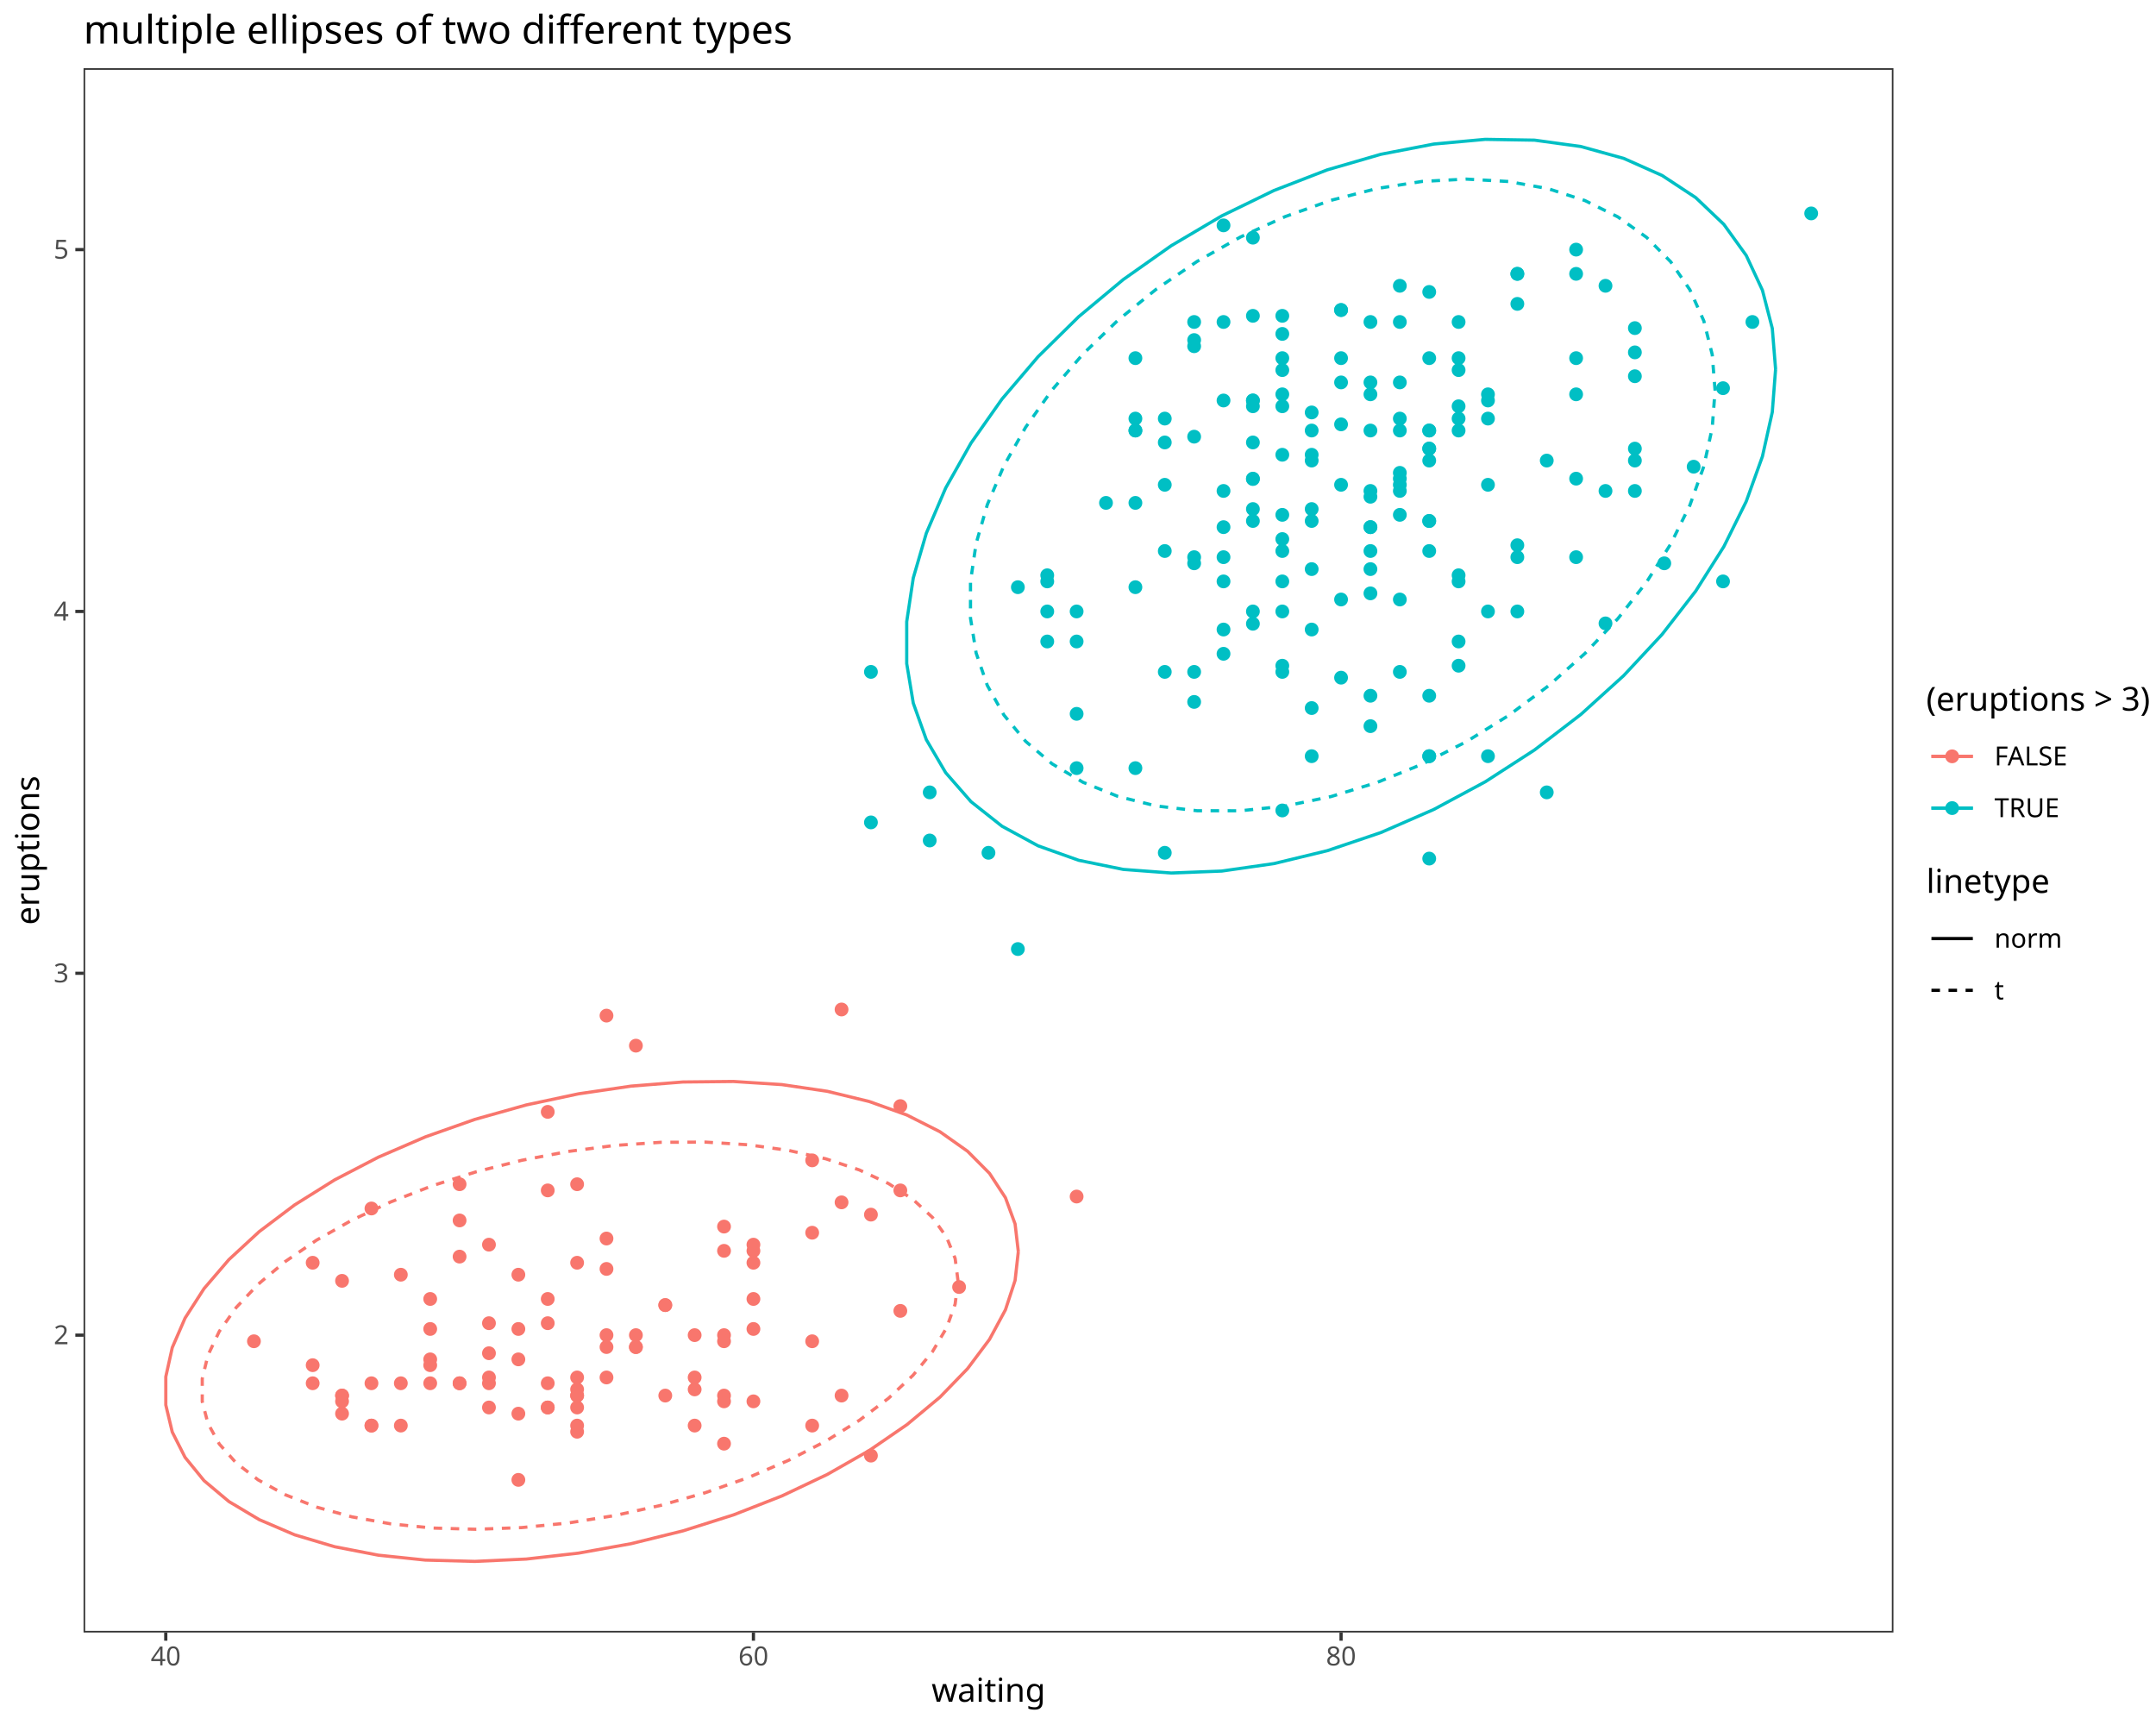
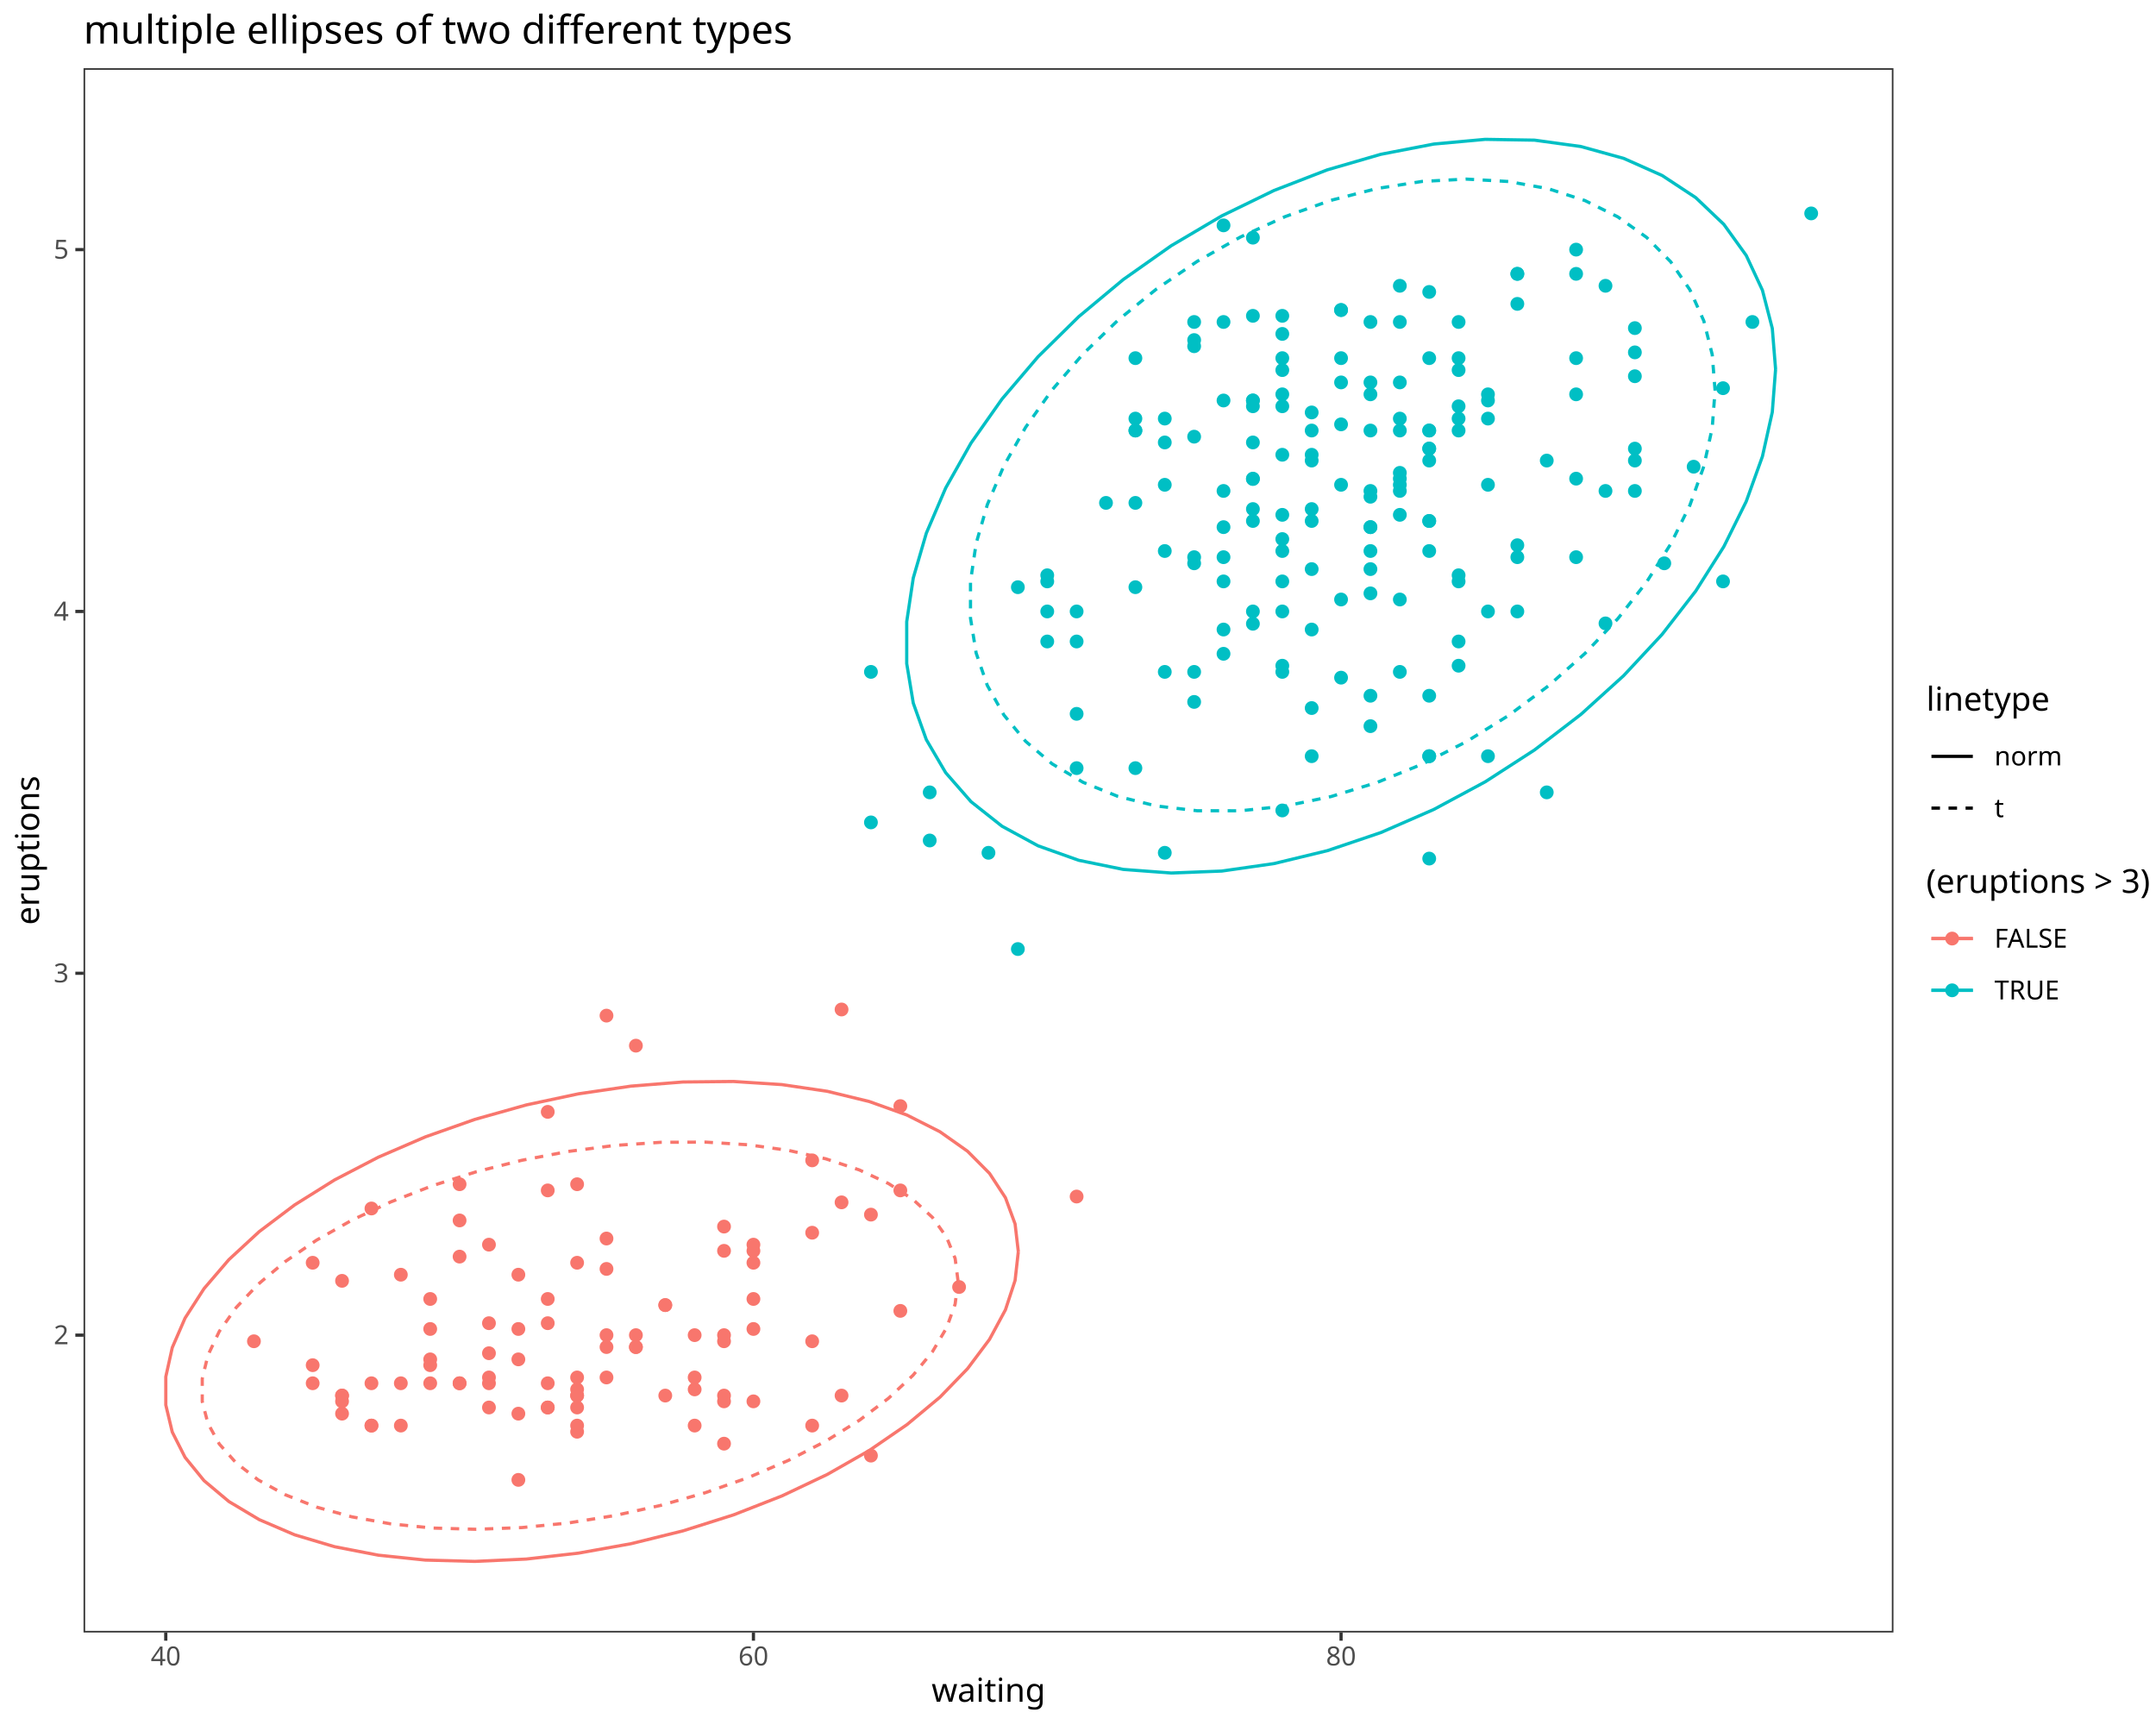
<svg xmlns="http://www.w3.org/2000/svg" class="svglite" data-engine-version="2.0" width="720.00pt" height="576.00pt" viewBox="0 0 720.00 576.00">
  <defs>
    <style type="text/css">
    .svglite line, .svglite polyline, .svglite polygon, .svglite path, .svglite rect, .svglite circle {
      fill: none;
      stroke: #000000;
      stroke-linecap: round;
      stroke-linejoin: round;
      stroke-miterlimit: 10.00;
    }
  </style>
  </defs>
  <rect width="100%" height="100%" style="stroke: none; fill: #FFFFFF;" />
  <defs>
    <clipPath id="cpMC4wMHw3MjAuMDB8MC4wMHw1NzYuMDA=">
      <rect x="0.00" y="0.00" width="720.00" height="576.00" />
    </clipPath>
  </defs>
  <g clip-path="url(#cpMC4wMHw3MjAuMDB8MC4wMHw1NzYuMDA=)">
    <rect x="-0" y="0.00" width="720.00" height="576.00" style="stroke-width: 1.07; stroke: #FFFFFF; fill: #FFFFFF;" />
  </g>
  <defs>
    <clipPath id="cpMjcuOTB8NjMyLjMyfDIyLjc4fDU0NS4xMQ==">
      <rect x="27.90" y="22.78" width="604.42" height="522.33" />
    </clipPath>
  </defs>
  <g clip-path="url(#cpMjcuOTB8NjMyLjMyfDIyLjc4fDU0NS4xMQ==)">
    <rect x="27.90" y="22.78" width="604.42" height="522.33" style="stroke-width: 1.07; stroke: none; fill: #FFFFFF;" />
    <circle cx="438.04" cy="252.50" r="1.95" style="stroke-width: 0.71; stroke: #00BFC4; fill: #00BFC4;" />
    <circle cx="192.73" cy="469.98" r="1.95" style="stroke-width: 0.71; stroke: #F8766D; fill: #F8766D;" />
    <circle cx="388.98" cy="284.76" r="1.95" style="stroke-width: 0.71; stroke: #00BFC4; fill: #00BFC4;" />
    <circle cx="271.23" cy="411.62" r="1.95" style="stroke-width: 0.71; stroke: #F8766D; fill: #F8766D;" />
    <circle cx="496.91" cy="139.77" r="1.95" style="stroke-width: 0.71; stroke: #00BFC4; fill: #00BFC4;" />
    <circle cx="202.54" cy="339.13" r="1.95" style="stroke-width: 0.71; stroke: #F8766D; fill: #F8766D;" />
    <circle cx="526.35" cy="119.59" r="1.95" style="stroke-width: 0.71; stroke: #00BFC4; fill: #00BFC4;" />
    <circle cx="496.91" cy="252.50" r="1.95" style="stroke-width: 0.71; stroke: #00BFC4; fill: #00BFC4;" />
    <circle cx="163.29" cy="451.86" r="1.95" style="stroke-width: 0.71; stroke: #F8766D; fill: #F8766D;" />
    <circle cx="496.91" cy="161.88" r="1.95" style="stroke-width: 0.71; stroke: #00BFC4; fill: #00BFC4;" />
    <circle cx="192.73" cy="466.00" r="1.95" style="stroke-width: 0.71; stroke: #F8766D; fill: #F8766D;" />
    <circle cx="487.10" cy="214.20" r="1.95" style="stroke-width: 0.71; stroke: #00BFC4; fill: #00BFC4;" />
    <circle cx="428.23" cy="180.00" r="1.95" style="stroke-width: 0.71; stroke: #00BFC4; fill: #00BFC4;" />
    <circle cx="124.05" cy="476.02" r="1.95" style="stroke-width: 0.71; stroke: #F8766D; fill: #F8766D;" />
    <circle cx="477.29" cy="119.59" r="1.95" style="stroke-width: 0.71; stroke: #00BFC4; fill: #00BFC4;" />
    <circle cx="173.11" cy="425.64" r="1.95" style="stroke-width: 0.71; stroke: #F8766D; fill: #F8766D;" />
    <circle cx="271.23" cy="476.02" r="1.95" style="stroke-width: 0.71; stroke: #F8766D; fill: #F8766D;" />
    <circle cx="487.10" cy="107.51" r="1.95" style="stroke-width: 0.71; stroke: #00BFC4; fill: #00BFC4;" />
    <circle cx="173.11" cy="494.15" r="1.95" style="stroke-width: 0.71; stroke: #F8766D; fill: #F8766D;" />
    <circle cx="438.04" cy="173.96" r="1.95" style="stroke-width: 0.71; stroke: #00BFC4; fill: #00BFC4;" />
    <circle cx="163.29" cy="469.98" r="1.95" style="stroke-width: 0.71; stroke: #F8766D; fill: #F8766D;" />
    <circle cx="124.05" cy="476.02" r="1.95" style="stroke-width: 0.71; stroke: #F8766D; fill: #F8766D;" />
    <circle cx="428.23" cy="270.62" r="1.95" style="stroke-width: 0.71; stroke: #00BFC4; fill: #00BFC4;" />
    <circle cx="339.92" cy="316.90" r="1.95" style="stroke-width: 0.71; stroke: #00BFC4; fill: #00BFC4;" />
    <circle cx="388.98" cy="139.77" r="1.95" style="stroke-width: 0.71; stroke: #00BFC4; fill: #00BFC4;" />
    <circle cx="477.29" cy="252.50" r="1.95" style="stroke-width: 0.71; stroke: #00BFC4; fill: #00BFC4;" />
    <circle cx="202.54" cy="449.80" r="1.95" style="stroke-width: 0.71; stroke: #F8766D; fill: #F8766D;" />
    <circle cx="408.60" cy="194.14" r="1.95" style="stroke-width: 0.71; stroke: #00BFC4; fill: #00BFC4;" />
    <circle cx="428.23" cy="222.29" r="1.95" style="stroke-width: 0.71; stroke: #00BFC4; fill: #00BFC4;" />
    <circle cx="438.04" cy="151.85" r="1.95" style="stroke-width: 0.71; stroke: #00BFC4; fill: #00BFC4;" />
    <circle cx="379.17" cy="167.92" r="1.95" style="stroke-width: 0.71; stroke: #00BFC4; fill: #00BFC4;" />
    <circle cx="418.41" cy="147.74" r="1.95" style="stroke-width: 0.71; stroke: #00BFC4; fill: #00BFC4;" />
    <circle cx="310.48" cy="280.65" r="1.95" style="stroke-width: 0.71; stroke: #00BFC4; fill: #00BFC4;" />
    <circle cx="447.85" cy="200.18" r="1.95" style="stroke-width: 0.71; stroke: #00BFC4; fill: #00BFC4;" />
    <circle cx="388.98" cy="224.35" r="1.95" style="stroke-width: 0.71; stroke: #00BFC4; fill: #00BFC4;" />
    <circle cx="173.11" cy="443.76" r="1.95" style="stroke-width: 0.71; stroke: #F8766D; fill: #F8766D;" />
    <circle cx="133.86" cy="461.89" r="1.95" style="stroke-width: 0.71; stroke: #F8766D; fill: #F8766D;" />
    <circle cx="447.85" cy="103.52" r="1.95" style="stroke-width: 0.71; stroke: #00BFC4; fill: #00BFC4;" />
    <circle cx="241.79" cy="466.00" r="1.95" style="stroke-width: 0.71; stroke: #F8766D; fill: #F8766D;" />
    <circle cx="545.97" cy="109.56" r="1.95" style="stroke-width: 0.71; stroke: #00BFC4; fill: #00BFC4;" />
    <circle cx="447.85" cy="161.88" r="1.95" style="stroke-width: 0.71; stroke: #00BFC4; fill: #00BFC4;" />
    <circle cx="231.98" cy="459.95" r="1.95" style="stroke-width: 0.71; stroke: #F8766D; fill: #F8766D;" />
    <circle cx="487.10" cy="135.66" r="1.95" style="stroke-width: 0.71; stroke: #00BFC4; fill: #00BFC4;" />
    <circle cx="231.98" cy="476.02" r="1.95" style="stroke-width: 0.71; stroke: #F8766D; fill: #F8766D;" />
    <circle cx="379.17" cy="139.77" r="1.95" style="stroke-width: 0.71; stroke: #00BFC4; fill: #00BFC4;" />
    <circle cx="477.29" cy="286.69" r="1.95" style="stroke-width: 0.71; stroke: #00BFC4; fill: #00BFC4;" />
    <circle cx="290.85" cy="224.35" r="1.95" style="stroke-width: 0.71; stroke: #00BFC4; fill: #00BFC4;" />
    <circle cx="182.92" cy="433.74" r="1.95" style="stroke-width: 0.71; stroke: #F8766D; fill: #F8766D;" />
    <circle cx="467.48" cy="127.69" r="1.95" style="stroke-width: 0.71; stroke: #00BFC4; fill: #00BFC4;" />
    <circle cx="241.79" cy="445.82" r="1.95" style="stroke-width: 0.71; stroke: #F8766D; fill: #F8766D;" />
    <circle cx="398.79" cy="107.51" r="1.95" style="stroke-width: 0.71; stroke: #00BFC4; fill: #00BFC4;" />
    <circle cx="545.97" cy="117.66" r="1.95" style="stroke-width: 0.71; stroke: #00BFC4; fill: #00BFC4;" />
    <circle cx="192.73" cy="466.00" r="1.95" style="stroke-width: 0.71; stroke: #F8766D; fill: #F8766D;" />
    <circle cx="447.85" cy="103.52" r="1.95" style="stroke-width: 0.71; stroke: #00BFC4; fill: #00BFC4;" />
    <circle cx="192.73" cy="478.08" r="1.95" style="stroke-width: 0.71; stroke: #F8766D; fill: #F8766D;" />
    <circle cx="477.29" cy="97.48" r="1.95" style="stroke-width: 0.71; stroke: #00BFC4; fill: #00BFC4;" />
    <circle cx="359.54" cy="238.36" r="1.95" style="stroke-width: 0.71; stroke: #00BFC4; fill: #00BFC4;" />
    <circle cx="290.85" cy="486.05" r="1.95" style="stroke-width: 0.71; stroke: #F8766D; fill: #F8766D;" />
    <circle cx="418.41" cy="135.66" r="1.95" style="stroke-width: 0.71; stroke: #00BFC4; fill: #00BFC4;" />
    <circle cx="457.66" cy="165.87" r="1.95" style="stroke-width: 0.71; stroke: #00BFC4; fill: #00BFC4;" />
    <circle cx="241.79" cy="417.67" r="1.95" style="stroke-width: 0.71; stroke: #F8766D; fill: #F8766D;" />
    <circle cx="487.10" cy="143.76" r="1.95" style="stroke-width: 0.71; stroke: #00BFC4; fill: #00BFC4;" />
    <circle cx="133.86" cy="476.02" r="1.95" style="stroke-width: 0.71; stroke: #F8766D; fill: #F8766D;" />
    <circle cx="467.48" cy="107.51" r="1.95" style="stroke-width: 0.71; stroke: #00BFC4; fill: #00BFC4;" />
    <circle cx="251.61" cy="467.93" r="1.95" style="stroke-width: 0.71; stroke: #F8766D; fill: #F8766D;" />
    <circle cx="565.60" cy="155.84" r="1.95" style="stroke-width: 0.71; stroke: #00BFC4; fill: #00BFC4;" />
    <circle cx="428.23" cy="183.99" r="1.95" style="stroke-width: 0.71; stroke: #00BFC4; fill: #00BFC4;" />
    <circle cx="428.23" cy="119.59" r="1.95" style="stroke-width: 0.71; stroke: #00BFC4; fill: #00BFC4;" />
    <circle cx="300.67" cy="437.72" r="1.95" style="stroke-width: 0.71; stroke: #F8766D; fill: #F8766D;" />
    <circle cx="379.17" cy="119.59" r="1.95" style="stroke-width: 0.71; stroke: #00BFC4; fill: #00BFC4;" />
    <circle cx="467.48" cy="200.18" r="1.95" style="stroke-width: 0.71; stroke: #00BFC4; fill: #00BFC4;" />
    <circle cx="212.36" cy="449.80" r="1.95" style="stroke-width: 0.71; stroke: #F8766D; fill: #F8766D;" />
    <circle cx="438.04" cy="143.76" r="1.95" style="stroke-width: 0.71; stroke: #00BFC4; fill: #00BFC4;" />
    <circle cx="359.54" cy="204.17" r="1.95" style="stroke-width: 0.71; stroke: #00BFC4; fill: #00BFC4;" />
    <circle cx="271.23" cy="447.87" r="1.95" style="stroke-width: 0.71; stroke: #F8766D; fill: #F8766D;" />
    <circle cx="408.60" cy="75.25" r="1.95" style="stroke-width: 0.71; stroke: #00BFC4; fill: #00BFC4;" />
    <circle cx="251.61" cy="443.76" r="1.95" style="stroke-width: 0.71; stroke: #F8766D; fill: #F8766D;" />
    <circle cx="428.23" cy="135.66" r="1.95" style="stroke-width: 0.71; stroke: #00BFC4; fill: #00BFC4;" />
    <circle cx="408.60" cy="218.31" r="1.95" style="stroke-width: 0.71; stroke: #00BFC4; fill: #00BFC4;" />
    <circle cx="477.29" cy="252.50" r="1.95" style="stroke-width: 0.71; stroke: #00BFC4; fill: #00BFC4;" />
    <circle cx="398.79" cy="188.10" r="1.95" style="stroke-width: 0.71; stroke: #00BFC4; fill: #00BFC4;" />
    <circle cx="467.48" cy="163.93" r="1.95" style="stroke-width: 0.71; stroke: #00BFC4; fill: #00BFC4;" />
    <circle cx="349.73" cy="192.09" r="1.95" style="stroke-width: 0.71; stroke: #00BFC4; fill: #00BFC4;" />
    <circle cx="300.67" cy="369.34" r="1.95" style="stroke-width: 0.71; stroke: #F8766D; fill: #F8766D;" />
    <circle cx="379.17" cy="196.07" r="1.95" style="stroke-width: 0.71; stroke: #00BFC4; fill: #00BFC4;" />
    <circle cx="526.35" cy="91.44" r="1.95" style="stroke-width: 0.71; stroke: #00BFC4; fill: #00BFC4;" />
    <circle cx="408.60" cy="210.21" r="1.95" style="stroke-width: 0.71; stroke: #00BFC4; fill: #00BFC4;" />
    <circle cx="447.85" cy="141.70" r="1.95" style="stroke-width: 0.71; stroke: #00BFC4; fill: #00BFC4;" />
    <circle cx="133.86" cy="425.64" r="1.95" style="stroke-width: 0.71; stroke: #F8766D; fill: #F8766D;" />
    <circle cx="506.72" cy="204.17" r="1.95" style="stroke-width: 0.71; stroke: #00BFC4; fill: #00BFC4;" />
    <circle cx="251.61" cy="421.65" r="1.95" style="stroke-width: 0.71; stroke: #F8766D; fill: #F8766D;" />
    <circle cx="545.97" cy="163.93" r="1.95" style="stroke-width: 0.71; stroke: #00BFC4; fill: #00BFC4;" />
    <circle cx="153.48" cy="461.89" r="1.95" style="stroke-width: 0.71; stroke: #F8766D; fill: #F8766D;" />
    <circle cx="428.23" cy="105.46" r="1.95" style="stroke-width: 0.71; stroke: #00BFC4; fill: #00BFC4;" />
    <circle cx="281.04" cy="466.00" r="1.95" style="stroke-width: 0.71; stroke: #F8766D; fill: #F8766D;" />
    <circle cx="369.35" cy="167.92" r="1.95" style="stroke-width: 0.71; stroke: #00BFC4; fill: #00BFC4;" />
    <circle cx="487.10" cy="123.58" r="1.95" style="stroke-width: 0.71; stroke: #00BFC4; fill: #00BFC4;" />
    <circle cx="398.79" cy="234.38" r="1.95" style="stroke-width: 0.71; stroke: #00BFC4; fill: #00BFC4;" />
    <circle cx="163.29" cy="461.89" r="1.95" style="stroke-width: 0.71; stroke: #F8766D; fill: #F8766D;" />
    <circle cx="467.48" cy="95.43" r="1.95" style="stroke-width: 0.71; stroke: #00BFC4; fill: #00BFC4;" />
    <circle cx="271.23" cy="387.46" r="1.95" style="stroke-width: 0.71; stroke: #F8766D; fill: #F8766D;" />
    <circle cx="526.35" cy="159.83" r="1.95" style="stroke-width: 0.71; stroke: #00BFC4; fill: #00BFC4;" />
    <circle cx="143.67" cy="433.74" r="1.95" style="stroke-width: 0.71; stroke: #F8766D; fill: #F8766D;" />
    <circle cx="477.29" cy="143.76" r="1.95" style="stroke-width: 0.71; stroke: #00BFC4; fill: #00BFC4;" />
    <circle cx="457.66" cy="198.13" r="1.95" style="stroke-width: 0.71; stroke: #00BFC4; fill: #00BFC4;" />
    <circle cx="124.05" cy="461.89" r="1.95" style="stroke-width: 0.71; stroke: #F8766D; fill: #F8766D;" />
    <circle cx="487.10" cy="119.59" r="1.95" style="stroke-width: 0.71; stroke: #00BFC4; fill: #00BFC4;" />
    <circle cx="173.11" cy="472.04" r="1.95" style="stroke-width: 0.71; stroke: #F8766D; fill: #F8766D;" />
    <circle cx="506.72" cy="101.47" r="1.95" style="stroke-width: 0.71; stroke: #00BFC4; fill: #00BFC4;" />
    <circle cx="457.66" cy="242.47" r="1.95" style="stroke-width: 0.71; stroke: #00BFC4; fill: #00BFC4;" />
    <circle cx="398.79" cy="115.61" r="1.95" style="stroke-width: 0.71; stroke: #00BFC4; fill: #00BFC4;" />
    <circle cx="241.79" cy="409.57" r="1.95" style="stroke-width: 0.71; stroke: #F8766D; fill: #F8766D;" />
    <circle cx="536.16" cy="95.43" r="1.95" style="stroke-width: 0.71; stroke: #00BFC4; fill: #00BFC4;" />
    <circle cx="438.04" cy="153.79" r="1.95" style="stroke-width: 0.71; stroke: #00BFC4; fill: #00BFC4;" />
    <circle cx="241.79" cy="482.06" r="1.95" style="stroke-width: 0.71; stroke: #F8766D; fill: #F8766D;" />
    <circle cx="457.66" cy="127.69" r="1.95" style="stroke-width: 0.71; stroke: #00BFC4; fill: #00BFC4;" />
    <circle cx="153.48" cy="407.52" r="1.95" style="stroke-width: 0.71; stroke: #F8766D; fill: #F8766D;" />
    <circle cx="496.91" cy="131.67" r="1.95" style="stroke-width: 0.71; stroke: #00BFC4; fill: #00BFC4;" />
    <circle cx="241.79" cy="467.93" r="1.95" style="stroke-width: 0.71; stroke: #F8766D; fill: #F8766D;" />
    <circle cx="516.54" cy="153.79" r="1.95" style="stroke-width: 0.71; stroke: #00BFC4; fill: #00BFC4;" />
    <circle cx="182.92" cy="371.27" r="1.95" style="stroke-width: 0.71; stroke: #F8766D; fill: #F8766D;" />
    <circle cx="339.92" cy="196.07" r="1.95" style="stroke-width: 0.71; stroke: #00BFC4; fill: #00BFC4;" />
    <circle cx="418.41" cy="173.96" r="1.95" style="stroke-width: 0.71; stroke: #00BFC4; fill: #00BFC4;" />
    <circle cx="212.36" cy="449.80" r="1.95" style="stroke-width: 0.71; stroke: #F8766D; fill: #F8766D;" />
    <circle cx="526.35" cy="131.67" r="1.95" style="stroke-width: 0.71; stroke: #00BFC4; fill: #00BFC4;" />
    <circle cx="457.66" cy="232.32" r="1.95" style="stroke-width: 0.71; stroke: #00BFC4; fill: #00BFC4;" />
    <circle cx="104.42" cy="455.85" r="1.95" style="stroke-width: 0.71; stroke: #F8766D; fill: #F8766D;" />
    <circle cx="467.48" cy="143.76" r="1.95" style="stroke-width: 0.71; stroke: #00BFC4; fill: #00BFC4;" />
    <circle cx="202.54" cy="413.56" r="1.95" style="stroke-width: 0.71; stroke: #F8766D; fill: #F8766D;" />
    <circle cx="545.97" cy="125.63" r="1.95" style="stroke-width: 0.71; stroke: #00BFC4; fill: #00BFC4;" />
    <circle cx="104.42" cy="461.89" r="1.95" style="stroke-width: 0.71; stroke: #F8766D; fill: #F8766D;" />
    <circle cx="477.29" cy="183.99" r="1.95" style="stroke-width: 0.71; stroke: #00BFC4; fill: #00BFC4;" />
    <circle cx="212.36" cy="349.16" r="1.95" style="stroke-width: 0.71; stroke: #F8766D; fill: #F8766D;" />
    <circle cx="536.16" cy="163.93" r="1.95" style="stroke-width: 0.71; stroke: #00BFC4; fill: #00BFC4;" />
    <circle cx="114.23" cy="466.00" r="1.95" style="stroke-width: 0.71; stroke: #F8766D; fill: #F8766D;" />
    <circle cx="467.48" cy="157.89" r="1.95" style="stroke-width: 0.71; stroke: #00BFC4; fill: #00BFC4;" />
    <circle cx="163.29" cy="459.95" r="1.95" style="stroke-width: 0.71; stroke: #F8766D; fill: #F8766D;" />
    <circle cx="506.72" cy="91.44" r="1.95" style="stroke-width: 0.71; stroke: #00BFC4; fill: #00BFC4;" />
    <circle cx="182.92" cy="441.83" r="1.95" style="stroke-width: 0.71; stroke: #F8766D; fill: #F8766D;" />
    <circle cx="438.04" cy="236.43" r="1.95" style="stroke-width: 0.71; stroke: #00BFC4; fill: #00BFC4;" />
    <circle cx="457.66" cy="176.02" r="1.95" style="stroke-width: 0.71; stroke: #00BFC4; fill: #00BFC4;" />
    <circle cx="251.61" cy="417.67" r="1.95" style="stroke-width: 0.71; stroke: #F8766D; fill: #F8766D;" />
    <circle cx="467.48" cy="139.77" r="1.95" style="stroke-width: 0.71; stroke: #00BFC4; fill: #00BFC4;" />
    <circle cx="418.41" cy="105.46" r="1.95" style="stroke-width: 0.71; stroke: #00BFC4; fill: #00BFC4;" />
    <circle cx="408.60" cy="163.93" r="1.95" style="stroke-width: 0.71; stroke: #00BFC4; fill: #00BFC4;" />
    <circle cx="241.79" cy="447.87" r="1.95" style="stroke-width: 0.71; stroke: #F8766D; fill: #F8766D;" />
    <circle cx="447.85" cy="127.69" r="1.95" style="stroke-width: 0.71; stroke: #00BFC4; fill: #00BFC4;" />
    <circle cx="143.67" cy="443.76" r="1.95" style="stroke-width: 0.71; stroke: #F8766D; fill: #F8766D;" />
    <circle cx="604.85" cy="71.26" r="1.95" style="stroke-width: 0.71; stroke: #00BFC4; fill: #00BFC4;" />
    <circle cx="182.92" cy="469.98" r="1.95" style="stroke-width: 0.71; stroke: #F8766D; fill: #F8766D;" />
    <circle cx="418.41" cy="79.36" r="1.95" style="stroke-width: 0.71; stroke: #00BFC4; fill: #00BFC4;" />
    <circle cx="418.41" cy="204.17" r="1.95" style="stroke-width: 0.71; stroke: #00BFC4; fill: #00BFC4;" />
    <circle cx="300.67" cy="397.49" r="1.95" style="stroke-width: 0.71; stroke: #F8766D; fill: #F8766D;" />
    <circle cx="457.66" cy="131.67" r="1.95" style="stroke-width: 0.71; stroke: #00BFC4; fill: #00BFC4;" />
    <circle cx="359.54" cy="256.49" r="1.95" style="stroke-width: 0.71; stroke: #00BFC4; fill: #00BFC4;" />
    <circle cx="349.73" cy="204.17" r="1.95" style="stroke-width: 0.71; stroke: #00BFC4; fill: #00BFC4;" />
    <circle cx="457.66" cy="143.76" r="1.95" style="stroke-width: 0.71; stroke: #00BFC4; fill: #00BFC4;" />
    <circle cx="575.41" cy="194.14" r="1.95" style="stroke-width: 0.71; stroke: #00BFC4; fill: #00BFC4;" />
    <circle cx="182.92" cy="469.98" r="1.95" style="stroke-width: 0.71; stroke: #F8766D; fill: #F8766D;" />
    <circle cx="536.16" cy="208.16" r="1.95" style="stroke-width: 0.71; stroke: #00BFC4; fill: #00BFC4;" />
    <circle cx="104.42" cy="421.65" r="1.95" style="stroke-width: 0.71; stroke: #F8766D; fill: #F8766D;" />
    <circle cx="506.72" cy="186.05" r="1.95" style="stroke-width: 0.71; stroke: #00BFC4; fill: #00BFC4;" />
    <circle cx="231.98" cy="445.82" r="1.95" style="stroke-width: 0.71; stroke: #F8766D; fill: #F8766D;" />
    <circle cx="428.23" cy="224.35" r="1.95" style="stroke-width: 0.71; stroke: #00BFC4; fill: #00BFC4;" />
    <circle cx="310.48" cy="264.58" r="1.95" style="stroke-width: 0.71; stroke: #00BFC4; fill: #00BFC4;" />
    <circle cx="408.60" cy="133.73" r="1.95" style="stroke-width: 0.71; stroke: #00BFC4; fill: #00BFC4;" />
    <circle cx="281.04" cy="401.48" r="1.95" style="stroke-width: 0.71; stroke: #F8766D; fill: #F8766D;" />
    <circle cx="526.35" cy="83.35" r="1.95" style="stroke-width: 0.71; stroke: #00BFC4; fill: #00BFC4;" />
    <circle cx="173.11" cy="453.91" r="1.95" style="stroke-width: 0.71; stroke: #F8766D; fill: #F8766D;" />
    <circle cx="575.41" cy="129.62" r="1.95" style="stroke-width: 0.71; stroke: #00BFC4; fill: #00BFC4;" />
    <circle cx="143.67" cy="455.85" r="1.95" style="stroke-width: 0.71; stroke: #F8766D; fill: #F8766D;" />
    <circle cx="222.17" cy="435.79" r="1.95" style="stroke-width: 0.71; stroke: #F8766D; fill: #F8766D;" />
    <circle cx="418.41" cy="133.73" r="1.95" style="stroke-width: 0.71; stroke: #00BFC4; fill: #00BFC4;" />
    <circle cx="330.10" cy="284.76" r="1.95" style="stroke-width: 0.71; stroke: #00BFC4; fill: #00BFC4;" />
    <circle cx="457.66" cy="183.99" r="1.95" style="stroke-width: 0.71; stroke: #00BFC4; fill: #00BFC4;" />
    <circle cx="457.66" cy="163.93" r="1.95" style="stroke-width: 0.71; stroke: #00BFC4; fill: #00BFC4;" />
    <circle cx="379.17" cy="143.76" r="1.95" style="stroke-width: 0.71; stroke: #00BFC4; fill: #00BFC4;" />
    <circle cx="153.48" cy="395.43" r="1.95" style="stroke-width: 0.71; stroke: #F8766D; fill: #F8766D;" />
    <circle cx="496.91" cy="204.17" r="1.95" style="stroke-width: 0.71; stroke: #00BFC4; fill: #00BFC4;" />
    <circle cx="388.98" cy="183.99" r="1.95" style="stroke-width: 0.71; stroke: #00BFC4; fill: #00BFC4;" />
    <circle cx="202.54" cy="459.95" r="1.95" style="stroke-width: 0.71; stroke: #F8766D; fill: #F8766D;" />
    <circle cx="418.41" cy="133.73" r="1.95" style="stroke-width: 0.71; stroke: #00BFC4; fill: #00BFC4;" />
    <circle cx="477.29" cy="173.96" r="1.95" style="stroke-width: 0.71; stroke: #00BFC4; fill: #00BFC4;" />
    <circle cx="477.29" cy="232.32" r="1.95" style="stroke-width: 0.71; stroke: #00BFC4; fill: #00BFC4;" />
    <circle cx="163.29" cy="441.83" r="1.95" style="stroke-width: 0.71; stroke: #F8766D; fill: #F8766D;" />
    <circle cx="428.23" cy="151.85" r="1.95" style="stroke-width: 0.71; stroke: #00BFC4; fill: #00BFC4;" />
    <circle cx="487.10" cy="194.14" r="1.95" style="stroke-width: 0.71; stroke: #00BFC4; fill: #00BFC4;" />
    <circle cx="114.23" cy="466.00" r="1.95" style="stroke-width: 0.71; stroke: #F8766D; fill: #F8766D;" />
    <circle cx="477.29" cy="153.79" r="1.95" style="stroke-width: 0.71; stroke: #00BFC4; fill: #00BFC4;" />
    <circle cx="202.54" cy="423.71" r="1.95" style="stroke-width: 0.71; stroke: #F8766D; fill: #F8766D;" />
    <circle cx="457.66" cy="107.51" r="1.95" style="stroke-width: 0.71; stroke: #00BFC4; fill: #00BFC4;" />
    <circle cx="222.17" cy="466.00" r="1.95" style="stroke-width: 0.71; stroke: #F8766D; fill: #F8766D;" />
    <circle cx="408.60" cy="107.51" r="1.95" style="stroke-width: 0.71; stroke: #00BFC4; fill: #00BFC4;" />
    <circle cx="487.10" cy="192.09" r="1.95" style="stroke-width: 0.71; stroke: #00BFC4; fill: #00BFC4;" />
    <circle cx="418.41" cy="208.28" r="1.95" style="stroke-width: 0.71; stroke: #00BFC4; fill: #00BFC4;" />
    <circle cx="457.66" cy="176.02" r="1.95" style="stroke-width: 0.71; stroke: #00BFC4; fill: #00BFC4;" />
    <circle cx="516.54" cy="264.58" r="1.95" style="stroke-width: 0.71; stroke: #00BFC4; fill: #00BFC4;" />
    <circle cx="418.41" cy="159.95" r="1.95" style="stroke-width: 0.71; stroke: #00BFC4; fill: #00BFC4;" />
    <circle cx="163.29" cy="415.61" r="1.95" style="stroke-width: 0.71; stroke: #F8766D; fill: #F8766D;" />
    <circle cx="428.23" cy="123.58" r="1.95" style="stroke-width: 0.71; stroke: #00BFC4; fill: #00BFC4;" />
    <circle cx="251.61" cy="433.74" r="1.95" style="stroke-width: 0.71; stroke: #F8766D; fill: #F8766D;" />
    <circle cx="467.48" cy="161.88" r="1.95" style="stroke-width: 0.71; stroke: #00BFC4; fill: #00BFC4;" />
    <circle cx="555.79" cy="188.10" r="1.95" style="stroke-width: 0.71; stroke: #00BFC4; fill: #00BFC4;" />
    <circle cx="182.92" cy="461.89" r="1.95" style="stroke-width: 0.71; stroke: #F8766D; fill: #F8766D;" />
    <circle cx="428.23" cy="131.67" r="1.95" style="stroke-width: 0.71; stroke: #00BFC4; fill: #00BFC4;" />
    <circle cx="114.23" cy="472.04" r="1.95" style="stroke-width: 0.71; stroke: #F8766D; fill: #F8766D;" />
    <circle cx="418.41" cy="159.83" r="1.95" style="stroke-width: 0.71; stroke: #00BFC4; fill: #00BFC4;" />
    <circle cx="487.10" cy="222.29" r="1.95" style="stroke-width: 0.71; stroke: #00BFC4; fill: #00BFC4;" />
    <circle cx="143.67" cy="453.91" r="1.95" style="stroke-width: 0.71; stroke: #F8766D; fill: #F8766D;" />
    <circle cx="477.29" cy="143.76" r="1.95" style="stroke-width: 0.71; stroke: #00BFC4; fill: #00BFC4;" />
    <circle cx="359.54" cy="399.54" r="1.95" style="stroke-width: 0.71; stroke: #F8766D; fill: #F8766D;" />
    <circle cx="447.85" cy="119.59" r="1.95" style="stroke-width: 0.71; stroke: #00BFC4; fill: #00BFC4;" />
    <circle cx="143.67" cy="461.89" r="1.95" style="stroke-width: 0.71; stroke: #F8766D; fill: #F8766D;" />
    <circle cx="398.79" cy="224.35" r="1.95" style="stroke-width: 0.71; stroke: #00BFC4; fill: #00BFC4;" />
    <circle cx="290.85" cy="274.61" r="1.95" style="stroke-width: 0.71; stroke: #00BFC4; fill: #00BFC4;" />
    <circle cx="408.60" cy="176.02" r="1.95" style="stroke-width: 0.71; stroke: #00BFC4; fill: #00BFC4;" />
    <circle cx="182.92" cy="397.49" r="1.95" style="stroke-width: 0.71; stroke: #F8766D; fill: #F8766D;" />
    <circle cx="585.22" cy="107.51" r="1.95" style="stroke-width: 0.71; stroke: #00BFC4; fill: #00BFC4;" />
    <circle cx="202.54" cy="445.82" r="1.95" style="stroke-width: 0.71; stroke: #F8766D; fill: #F8766D;" />
    <circle cx="408.60" cy="186.05" r="1.95" style="stroke-width: 0.71; stroke: #00BFC4; fill: #00BFC4;" />
    <circle cx="153.48" cy="461.89" r="1.95" style="stroke-width: 0.71; stroke: #F8766D; fill: #F8766D;" />
    <circle cx="467.48" cy="171.91" r="1.95" style="stroke-width: 0.71; stroke: #00BFC4; fill: #00BFC4;" />
    <circle cx="192.73" cy="476.02" r="1.95" style="stroke-width: 0.71; stroke: #F8766D; fill: #F8766D;" />
    <circle cx="398.79" cy="145.81" r="1.95" style="stroke-width: 0.71; stroke: #00BFC4; fill: #00BFC4;" />
    <circle cx="428.23" cy="204.17" r="1.95" style="stroke-width: 0.71; stroke: #00BFC4; fill: #00BFC4;" />
    <circle cx="438.04" cy="190.03" r="1.95" style="stroke-width: 0.71; stroke: #00BFC4; fill: #00BFC4;" />
    <circle cx="428.23" cy="194.14" r="1.95" style="stroke-width: 0.71; stroke: #00BFC4; fill: #00BFC4;" />
    <circle cx="428.23" cy="171.91" r="1.95" style="stroke-width: 0.71; stroke: #00BFC4; fill: #00BFC4;" />
    <circle cx="349.73" cy="214.20" r="1.95" style="stroke-width: 0.71; stroke: #00BFC4; fill: #00BFC4;" />
    <circle cx="438.04" cy="137.72" r="1.95" style="stroke-width: 0.71; stroke: #00BFC4; fill: #00BFC4;" />
    <circle cx="349.73" cy="194.14" r="1.95" style="stroke-width: 0.71; stroke: #00BFC4; fill: #00BFC4;" />
    <circle cx="192.73" cy="395.43" r="1.95" style="stroke-width: 0.71; stroke: #F8766D; fill: #F8766D;" />
    <circle cx="506.72" cy="182.06" r="1.95" style="stroke-width: 0.71; stroke: #00BFC4; fill: #00BFC4;" />
    <circle cx="153.48" cy="419.60" r="1.95" style="stroke-width: 0.71; stroke: #F8766D; fill: #F8766D;" />
    <circle cx="545.97" cy="149.80" r="1.95" style="stroke-width: 0.71; stroke: #00BFC4; fill: #00BFC4;" />
    <circle cx="192.73" cy="459.95" r="1.95" style="stroke-width: 0.71; stroke: #F8766D; fill: #F8766D;" />
    <circle cx="192.73" cy="463.94" r="1.95" style="stroke-width: 0.71; stroke: #F8766D; fill: #F8766D;" />
    <circle cx="418.41" cy="169.98" r="1.95" style="stroke-width: 0.71; stroke: #00BFC4; fill: #00BFC4;" />
    <circle cx="438.04" cy="210.21" r="1.95" style="stroke-width: 0.71; stroke: #00BFC4; fill: #00BFC4;" />
    <circle cx="290.85" cy="405.58" r="1.95" style="stroke-width: 0.71; stroke: #F8766D; fill: #F8766D;" />
    <circle cx="398.79" cy="186.05" r="1.95" style="stroke-width: 0.71; stroke: #00BFC4; fill: #00BFC4;" />
    <circle cx="124.05" cy="403.53" r="1.95" style="stroke-width: 0.71; stroke: #F8766D; fill: #F8766D;" />
    <circle cx="506.72" cy="91.44" r="1.95" style="stroke-width: 0.71; stroke: #00BFC4; fill: #00BFC4;" />
    <circle cx="281.04" cy="337.08" r="1.95" style="stroke-width: 0.71; stroke: #F8766D; fill: #F8766D;" />
    <circle cx="496.91" cy="133.73" r="1.95" style="stroke-width: 0.71; stroke: #00BFC4; fill: #00BFC4;" />
    <circle cx="467.48" cy="224.35" r="1.95" style="stroke-width: 0.71; stroke: #00BFC4; fill: #00BFC4;" />
    <circle cx="222.17" cy="435.79" r="1.95" style="stroke-width: 0.71; stroke: #F8766D; fill: #F8766D;" />
    <circle cx="467.48" cy="159.83" r="1.95" style="stroke-width: 0.71; stroke: #00BFC4; fill: #00BFC4;" />
    <circle cx="320.29" cy="429.75" r="1.95" style="stroke-width: 0.71; stroke: #F8766D; fill: #F8766D;" />
    <circle cx="388.98" cy="161.88" r="1.95" style="stroke-width: 0.71; stroke: #00BFC4; fill: #00BFC4;" />
    <circle cx="192.73" cy="421.65" r="1.95" style="stroke-width: 0.71; stroke: #F8766D; fill: #F8766D;" />
    <circle cx="477.29" cy="149.80" r="1.95" style="stroke-width: 0.71; stroke: #00BFC4; fill: #00BFC4;" />
    <circle cx="379.17" cy="256.49" r="1.95" style="stroke-width: 0.71; stroke: #00BFC4; fill: #00BFC4;" />
    <circle cx="379.17" cy="143.76" r="1.95" style="stroke-width: 0.71; stroke: #00BFC4; fill: #00BFC4;" />
    <circle cx="526.35" cy="186.05" r="1.95" style="stroke-width: 0.71; stroke: #00BFC4; fill: #00BFC4;" />
    <circle cx="447.85" cy="226.28" r="1.95" style="stroke-width: 0.71; stroke: #00BFC4; fill: #00BFC4;" />
    <circle cx="359.54" cy="214.20" r="1.95" style="stroke-width: 0.71; stroke: #00BFC4; fill: #00BFC4;" />
    <circle cx="477.29" cy="149.80" r="1.95" style="stroke-width: 0.71; stroke: #00BFC4; fill: #00BFC4;" />
    <circle cx="212.36" cy="445.82" r="1.95" style="stroke-width: 0.71; stroke: #F8766D; fill: #F8766D;" />
    <circle cx="438.04" cy="169.98" r="1.95" style="stroke-width: 0.71; stroke: #00BFC4; fill: #00BFC4;" />
    <circle cx="428.23" cy="111.50" r="1.95" style="stroke-width: 0.71; stroke: #00BFC4; fill: #00BFC4;" />
    <circle cx="487.10" cy="139.77" r="1.95" style="stroke-width: 0.71; stroke: #00BFC4; fill: #00BFC4;" />
    <circle cx="231.98" cy="463.94" r="1.95" style="stroke-width: 0.71; stroke: #F8766D; fill: #F8766D;" />
    <circle cx="477.29" cy="173.96" r="1.95" style="stroke-width: 0.71; stroke: #00BFC4; fill: #00BFC4;" />
    <circle cx="84.80" cy="447.87" r="1.95" style="stroke-width: 0.71; stroke: #F8766D; fill: #F8766D;" />
    <circle cx="251.61" cy="415.61" r="1.95" style="stroke-width: 0.71; stroke: #F8766D; fill: #F8766D;" />
    <circle cx="398.79" cy="113.55" r="1.95" style="stroke-width: 0.71; stroke: #00BFC4; fill: #00BFC4;" />
    <circle cx="457.66" cy="190.03" r="1.95" style="stroke-width: 0.71; stroke: #00BFC4; fill: #00BFC4;" />
    <circle cx="114.23" cy="427.69" r="1.95" style="stroke-width: 0.71; stroke: #F8766D; fill: #F8766D;" />
    <circle cx="545.97" cy="153.79" r="1.95" style="stroke-width: 0.71; stroke: #00BFC4; fill: #00BFC4;" />
    <circle cx="114.23" cy="467.93" r="1.95" style="stroke-width: 0.71; stroke: #F8766D; fill: #F8766D;" />
    <circle cx="388.98" cy="147.74" r="1.95" style="stroke-width: 0.71; stroke: #00BFC4; fill: #00BFC4;" />
    <polyline points="340.07,417.94 338.99,408.69 335.77,399.93 330.45,391.80 323.12,384.42 313.88,377.89 302.88,372.33 290.29,367.81 276.29,364.40 261.10,362.16 244.94,361.12 228.07,361.29 210.73,362.67 193.20,365.24 175.73,368.96 158.59,373.78 142.05,379.62 126.34,386.40 111.72,394.00 98.40,402.33 86.58,411.24 76.44,420.60 68.14,430.28 61.81,440.12 57.53,449.98 55.37,459.71 55.37,469.15 57.53,478.18 61.81,486.64 68.14,494.41 76.44,501.38 86.58,507.43 98.40,512.49 111.72,516.46 126.34,519.29 142.05,520.93 158.59,521.37 175.73,520.59 193.20,518.61 210.73,515.46 228.07,511.18 244.94,505.84 261.10,499.52 276.29,492.32 290.29,484.34 302.88,475.70 313.88,466.55 323.12,457.01 330.45,447.23 335.77,437.36 338.99,427.55 340.07,417.94 " style="stroke-width: 1.07; stroke: #F8766D; stroke-linecap: butt;" />
    <polyline points="592.96,123.28 591.86,109.65 588.57,96.92 583.15,85.29 575.68,74.92 566.27,65.97 555.06,58.59 542.22,52.88 527.95,48.93 512.47,46.80 496.00,46.53 478.81,48.10 461.14,51.52 443.27,56.71 425.46,63.60 408.00,72.09 391.13,82.05 375.13,93.33 360.23,105.75 346.65,119.13 334.60,133.27 324.27,147.95 315.81,162.95 309.35,178.03 304.99,192.99 302.80,207.57 302.80,221.58 304.99,234.78 309.35,246.99 315.81,258.01 324.27,267.69 334.60,275.87 346.65,282.42 360.23,287.26 375.13,290.31 391.13,291.51 408.00,290.86 425.46,288.36 443.27,284.05 461.14,278.00 478.81,270.29 496.00,261.05 512.47,250.41 527.95,238.54 542.22,225.61 555.06,211.83 566.27,197.39 575.68,182.52 583.15,167.45 588.57,152.40 591.86,137.61 592.96,123.28 " style="stroke-width: 1.07; stroke: #00BFC4; stroke-linecap: butt;" />
    <polyline points="319.93,427.69 318.97,420.21 316.11,413.11 311.40,406.51 304.90,400.51 296.71,395.19 286.96,390.65 275.80,386.95 263.38,384.14 249.92,382.26 235.59,381.36 220.64,381.43 205.27,382.48 189.72,384.49 174.24,387.44 159.05,391.27 144.38,395.93 130.46,401.35 117.49,407.44 105.68,414.12 95.21,421.28 86.22,428.82 78.86,436.61 73.24,444.55 69.45,452.51 67.54,460.37 67.54,468.01 69.45,475.32 73.24,482.18 78.86,488.49 86.22,494.16 95.21,499.09 105.68,503.23 117.49,506.49 130.46,508.83 144.38,510.23 159.05,510.65 174.24,510.08 189.72,508.55 205.27,506.07 220.64,502.67 235.59,498.42 249.92,493.37 263.38,487.60 275.80,481.20 286.96,474.27 296.71,466.91 304.90,459.23 311.40,451.34 316.11,443.38 318.97,435.46 319.93,427.69 " style="stroke-width: 1.07; stroke: #F8766D; stroke-dasharray: 2.85,2.85; stroke-linecap: butt;" />
    <polyline points="572.75,130.37 571.80,118.40 568.99,107.14 564.34,96.76 557.94,87.42 549.88,79.26 540.27,72.41 529.27,66.96 517.04,63.01 503.78,60.61 489.67,59.80 474.93,60.58 459.79,62.96 444.47,66.89 429.22,72.31 414.25,79.14 399.80,87.28 386.09,96.60 373.31,106.96 361.68,118.21 351.36,130.18 342.51,142.67 335.26,155.52 329.72,168.51 325.98,181.45 324.10,194.15 324.10,206.41 325.98,218.05 329.72,228.89 335.26,238.77 342.51,247.54 351.36,255.06 361.68,261.22 373.31,265.92 386.09,269.11 399.80,270.72 414.25,270.73 429.22,269.15 444.47,265.99 459.79,261.30 474.93,255.17 489.67,247.67 503.78,238.92 517.04,229.06 529.27,218.23 540.27,206.60 549.88,194.35 557.94,181.65 564.34,168.71 568.99,155.72 571.80,142.88 572.75,130.37 " style="stroke-width: 1.07; stroke: #00BFC4; stroke-dasharray: 2.85,2.85; stroke-linecap: butt;" />
    <rect x="27.90" y="22.78" width="604.42" height="522.33" style="stroke-width: 1.07; stroke: #333333;" />
  </g>
  <g clip-path="url(#cpMC4wMHw3MjAuMDB8MC4wMHw1NzYuMDA=)">
    <text x="22.97" y="448.85" text-anchor="end" style="font-size: 8.80px; fill: #4D4D4D; font-family: sans;" textLength="4.89px" lengthAdjust="spacingAndGlyphs">2</text>
    <text x="22.97" y="328.02" text-anchor="end" style="font-size: 8.80px; fill: #4D4D4D; font-family: sans;" textLength="4.89px" lengthAdjust="spacingAndGlyphs">3</text>
    <text x="22.97" y="207.20" text-anchor="end" style="font-size: 8.80px; fill: #4D4D4D; font-family: sans;" textLength="4.89px" lengthAdjust="spacingAndGlyphs">4</text>
    <text x="22.97" y="86.37" text-anchor="end" style="font-size: 8.80px; fill: #4D4D4D; font-family: sans;" textLength="4.89px" lengthAdjust="spacingAndGlyphs">5</text>
    <polyline points="25.16,445.82 27.90,445.82 " style="stroke-width: 1.07; stroke: #333333; stroke-linecap: butt;" />
    <polyline points="25.16,324.99 27.90,324.99 " style="stroke-width: 1.07; stroke: #333333; stroke-linecap: butt;" />
    <polyline points="25.16,204.17 27.90,204.17 " style="stroke-width: 1.07; stroke: #333333; stroke-linecap: butt;" />
    <polyline points="25.16,83.35 27.90,83.35 " style="stroke-width: 1.07; stroke: #333333; stroke-linecap: butt;" />
    <polyline points="55.36,547.85 55.36,545.11 " style="stroke-width: 1.07; stroke: #333333; stroke-linecap: butt;" />
    <polyline points="251.61,547.85 251.61,545.11 " style="stroke-width: 1.07; stroke: #333333; stroke-linecap: butt;" />
    <polyline points="447.85,547.85 447.85,545.11 " style="stroke-width: 1.07; stroke: #333333; stroke-linecap: butt;" />
    <text x="55.36" y="556.10" text-anchor="middle" style="font-size: 8.80px; fill: #4D4D4D; font-family: sans;" textLength="9.79px" lengthAdjust="spacingAndGlyphs">40</text>
    <text x="251.61" y="556.10" text-anchor="middle" style="font-size: 8.80px; fill: #4D4D4D; font-family: sans;" textLength="9.79px" lengthAdjust="spacingAndGlyphs">60</text>
    <text x="447.85" y="556.10" text-anchor="middle" style="font-size: 8.80px; fill: #4D4D4D; font-family: sans;" textLength="9.79px" lengthAdjust="spacingAndGlyphs">80</text>
    <text x="330.11" y="568.24" text-anchor="middle" style="font-size: 11.00px; font-family: sans;" textLength="34.24px" lengthAdjust="spacingAndGlyphs">waiting</text>
    <text transform="translate(13.05,283.95) rotate(-90)" text-anchor="middle" style="font-size: 11.00px; font-family: sans;" textLength="45.26px" lengthAdjust="spacingAndGlyphs">eruptions</text>
-     <rect x="643.28" y="228.58" width="71.24" height="49.89" style="stroke-width: 1.07; stroke: none; fill: #FFFFFF;" />
-     <text x="643.28" y="237.29" style="font-size: 11.00px; font-family: sans;" textLength="71.24px" lengthAdjust="spacingAndGlyphs">(eruptions &gt; 3)</text>
+     <rect x="643.28" y="228.58" width="42.81" height="49.89" style="stroke-width: 1.07; stroke: none; fill: #FFFFFF;" />
+     <text x="643.28" y="237.29" style="font-size: 11.00px; font-family: sans;" textLength="37.92px" lengthAdjust="spacingAndGlyphs">linetype</text>
    <rect x="643.28" y="243.91" width="17.28" height="17.28" style="stroke-width: 1.07; stroke: none; fill: #FFFFFF;" />
-     <circle cx="651.92" cy="252.55" r="1.95" style="stroke-width: 0.71; stroke: #F8766D; fill: #F8766D;" />
-     <line x1="645.01" y1="252.55" x2="658.83" y2="252.55" style="stroke-width: 1.07; stroke: #F8766D; stroke-linecap: butt;" />
-     <line x1="645.01" y1="252.55" x2="658.83" y2="252.55" style="stroke-width: 1.07; stroke: #F8766D; stroke-linecap: butt;" />
+     <line x1="645.01" y1="252.55" x2="658.83" y2="252.55" style="stroke-width: 1.07; stroke-linecap: butt;" />
    <rect x="643.28" y="261.19" width="17.28" height="17.28" style="stroke-width: 1.07; stroke: none; fill: #FFFFFF;" />
-     <circle cx="651.92" cy="269.83" r="1.95" style="stroke-width: 0.71; stroke: #00BFC4; fill: #00BFC4;" />
-     <line x1="645.01" y1="269.83" x2="658.83" y2="269.83" style="stroke-width: 1.07; stroke: #00BFC4; stroke-linecap: butt;" />
-     <line x1="645.01" y1="269.83" x2="658.83" y2="269.83" style="stroke-width: 1.07; stroke: #00BFC4; stroke-linecap: butt;" />
-     <text x="666.04" y="255.58" style="font-size: 8.80px; font-family: sans;" textLength="27.88px" lengthAdjust="spacingAndGlyphs">FALSE</text>
-     <text x="666.04" y="272.86" style="font-size: 8.80px; font-family: sans;" textLength="23.96px" lengthAdjust="spacingAndGlyphs">TRUE</text>
-     <rect x="643.28" y="289.43" width="42.81" height="49.89" style="stroke-width: 1.07; stroke: none; fill: #FFFFFF;" />
-     <text x="643.28" y="298.14" style="font-size: 11.00px; font-family: sans;" textLength="37.92px" lengthAdjust="spacingAndGlyphs">linetype</text>
+     <line x1="645.01" y1="269.83" x2="658.83" y2="269.83" style="stroke-width: 1.07; stroke-dasharray: 2.85,2.85; stroke-linecap: butt;" />
+     <text x="666.04" y="255.58" style="font-size: 8.80px; font-family: sans;" textLength="20.05px" lengthAdjust="spacingAndGlyphs">norm</text>
+     <text x="666.04" y="272.86" style="font-size: 8.80px; font-family: sans;" textLength="2.44px" lengthAdjust="spacingAndGlyphs">t</text>
+     <rect x="643.28" y="289.43" width="71.24" height="49.89" style="stroke-width: 1.07; stroke: none; fill: #FFFFFF;" />
+     <text x="643.28" y="298.14" style="font-size: 11.00px; font-family: sans;" textLength="71.24px" lengthAdjust="spacingAndGlyphs">(eruptions &gt; 3)</text>
    <rect x="643.28" y="304.76" width="17.28" height="17.28" style="stroke-width: 1.07; stroke: none; fill: #FFFFFF;" />
-     <line x1="645.01" y1="313.40" x2="658.83" y2="313.40" style="stroke-width: 1.07; stroke-linecap: butt;" />
+     <circle cx="651.92" cy="313.40" r="1.95" style="stroke-width: 0.71; stroke: #F8766D; fill: #F8766D;" />
+     <line x1="645.01" y1="313.40" x2="658.83" y2="313.40" style="stroke-width: 1.07; stroke: #F8766D; stroke-linecap: butt;" />
+     <line x1="645.01" y1="313.40" x2="658.83" y2="313.40" style="stroke-width: 1.07; stroke: #F8766D; stroke-linecap: butt;" />
    <rect x="643.28" y="322.04" width="17.28" height="17.28" style="stroke-width: 1.07; stroke: none; fill: #FFFFFF;" />
-     <line x1="645.01" y1="330.68" x2="658.83" y2="330.68" style="stroke-width: 1.07; stroke-dasharray: 2.85,2.85; stroke-linecap: butt;" />
-     <text x="666.04" y="316.43" style="font-size: 8.80px; font-family: sans;" textLength="20.05px" lengthAdjust="spacingAndGlyphs">norm</text>
-     <text x="666.04" y="333.71" style="font-size: 8.80px; font-family: sans;" textLength="2.44px" lengthAdjust="spacingAndGlyphs">t</text>
+     <circle cx="651.92" cy="330.68" r="1.95" style="stroke-width: 0.71; stroke: #00BFC4; fill: #00BFC4;" />
+     <line x1="645.01" y1="330.68" x2="658.83" y2="330.68" style="stroke-width: 1.07; stroke: #00BFC4; stroke-linecap: butt;" />
+     <line x1="645.01" y1="330.68" x2="658.83" y2="330.68" style="stroke-width: 1.07; stroke: #00BFC4; stroke-linecap: butt;" />
+     <text x="666.04" y="316.43" style="font-size: 8.80px; font-family: sans;" textLength="27.88px" lengthAdjust="spacingAndGlyphs">FALSE</text>
+     <text x="666.04" y="333.71" style="font-size: 8.80px; font-family: sans;" textLength="23.96px" lengthAdjust="spacingAndGlyphs">TRUE</text>
    <text x="27.90" y="14.56" style="font-size: 13.20px; font-family: sans;" textLength="218.66px" lengthAdjust="spacingAndGlyphs">multiple ellipses of two different types</text>
  </g>
</svg>
